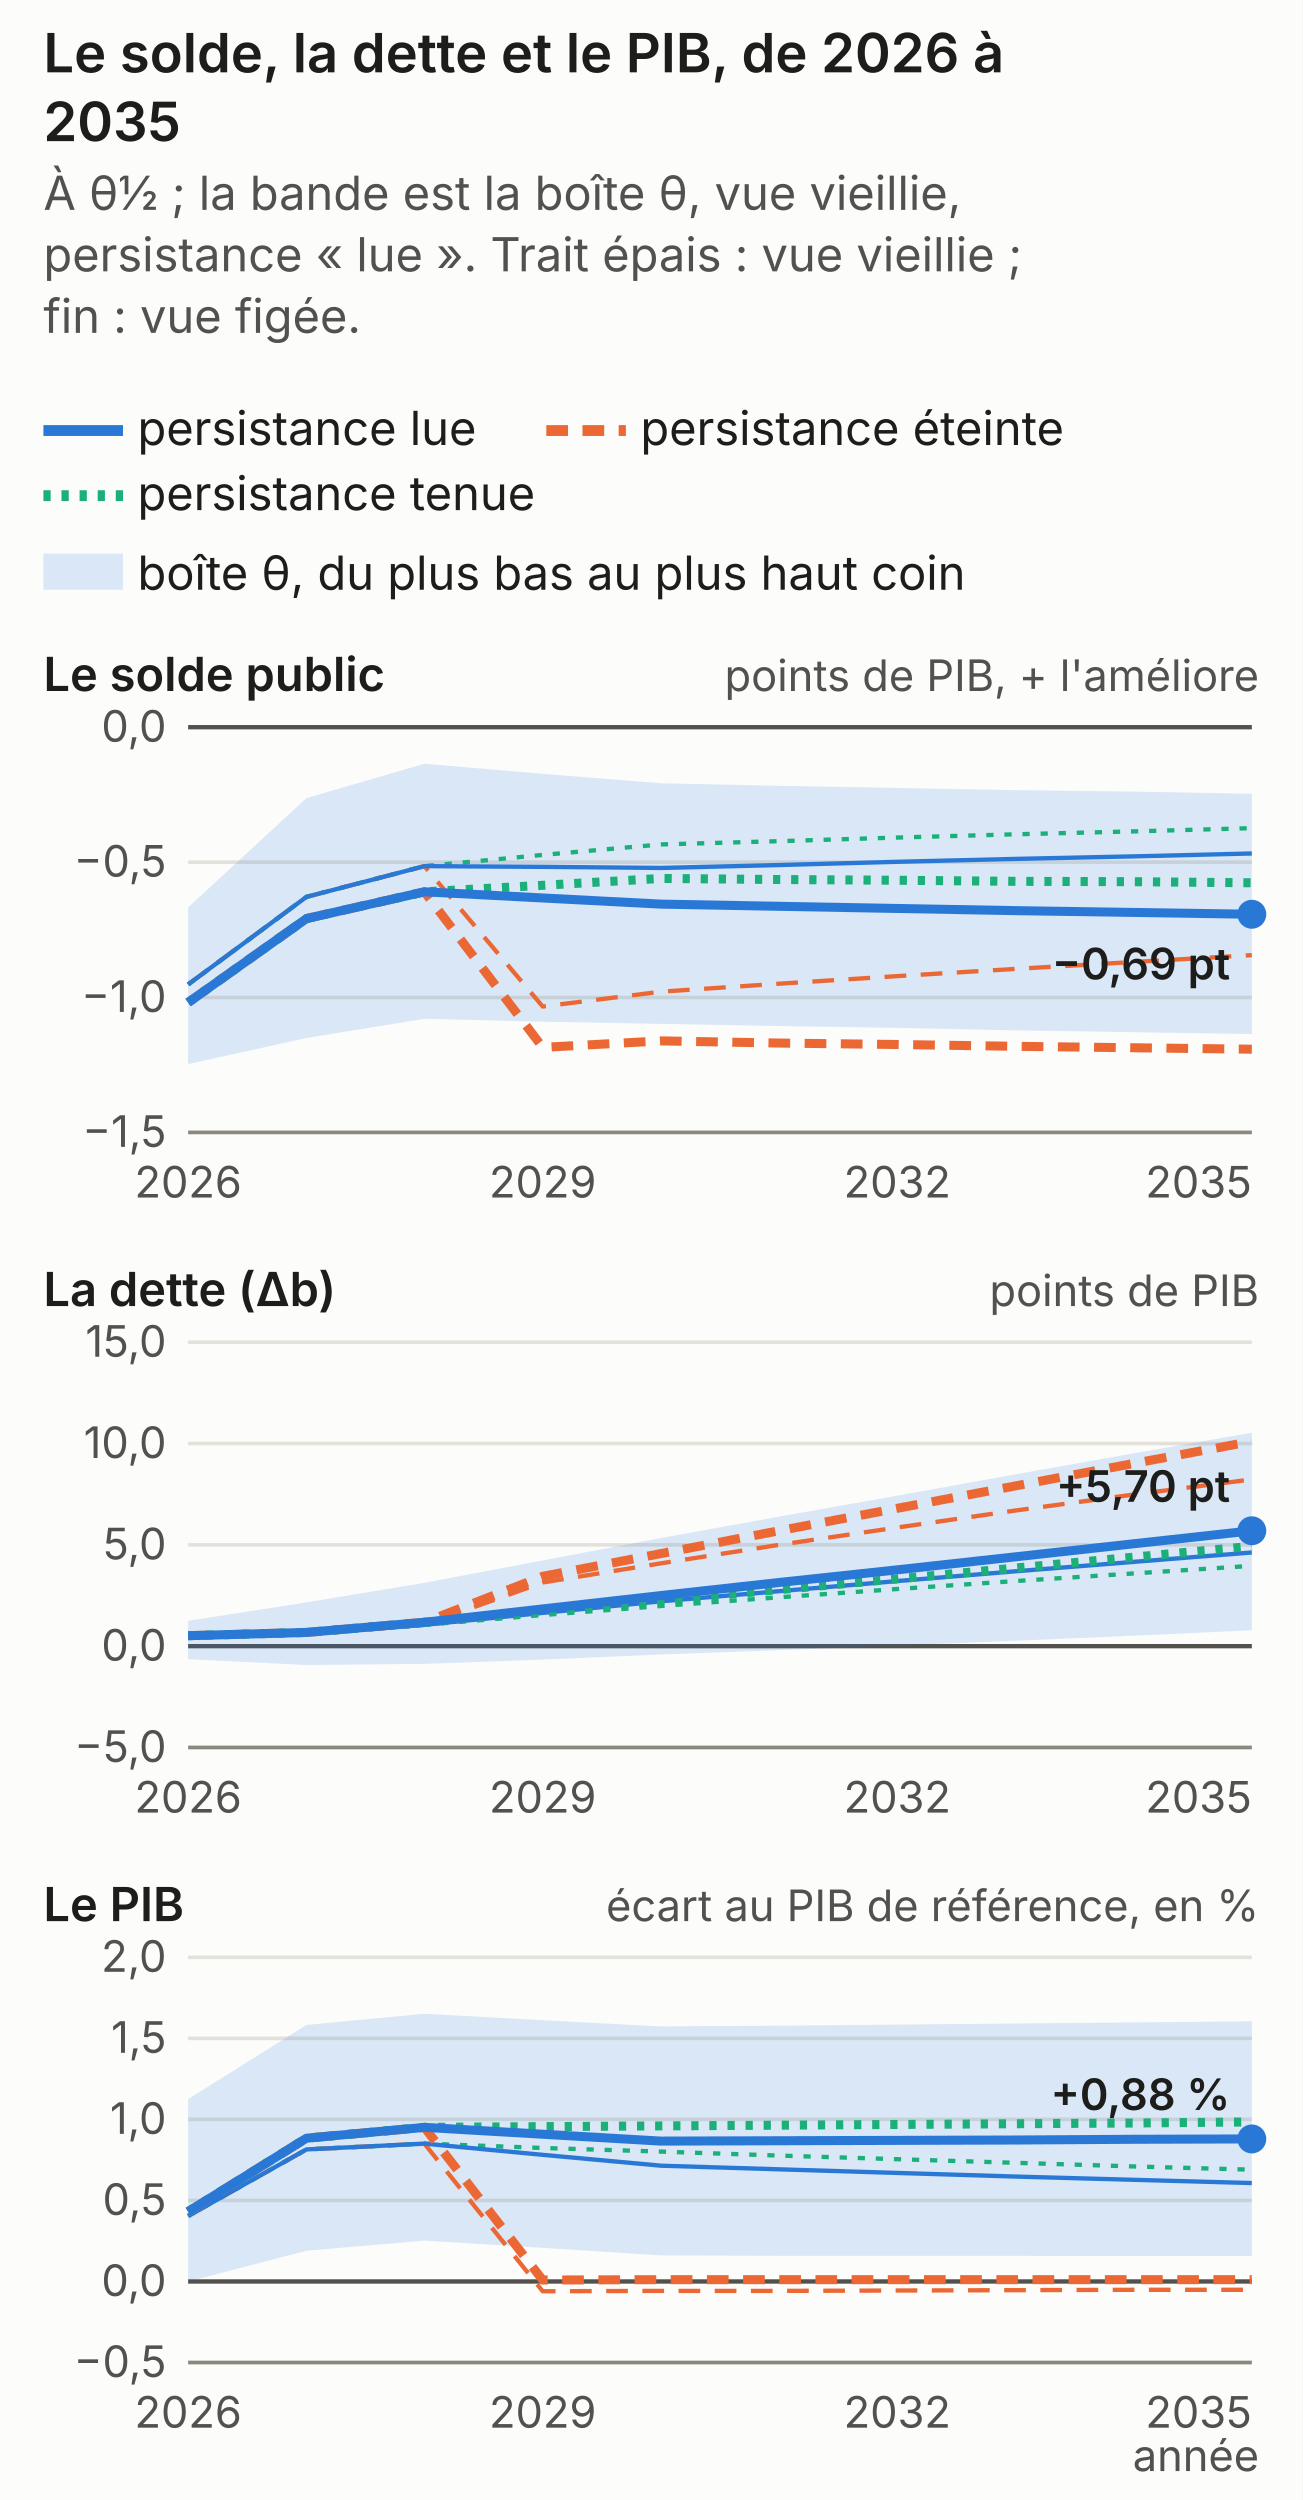
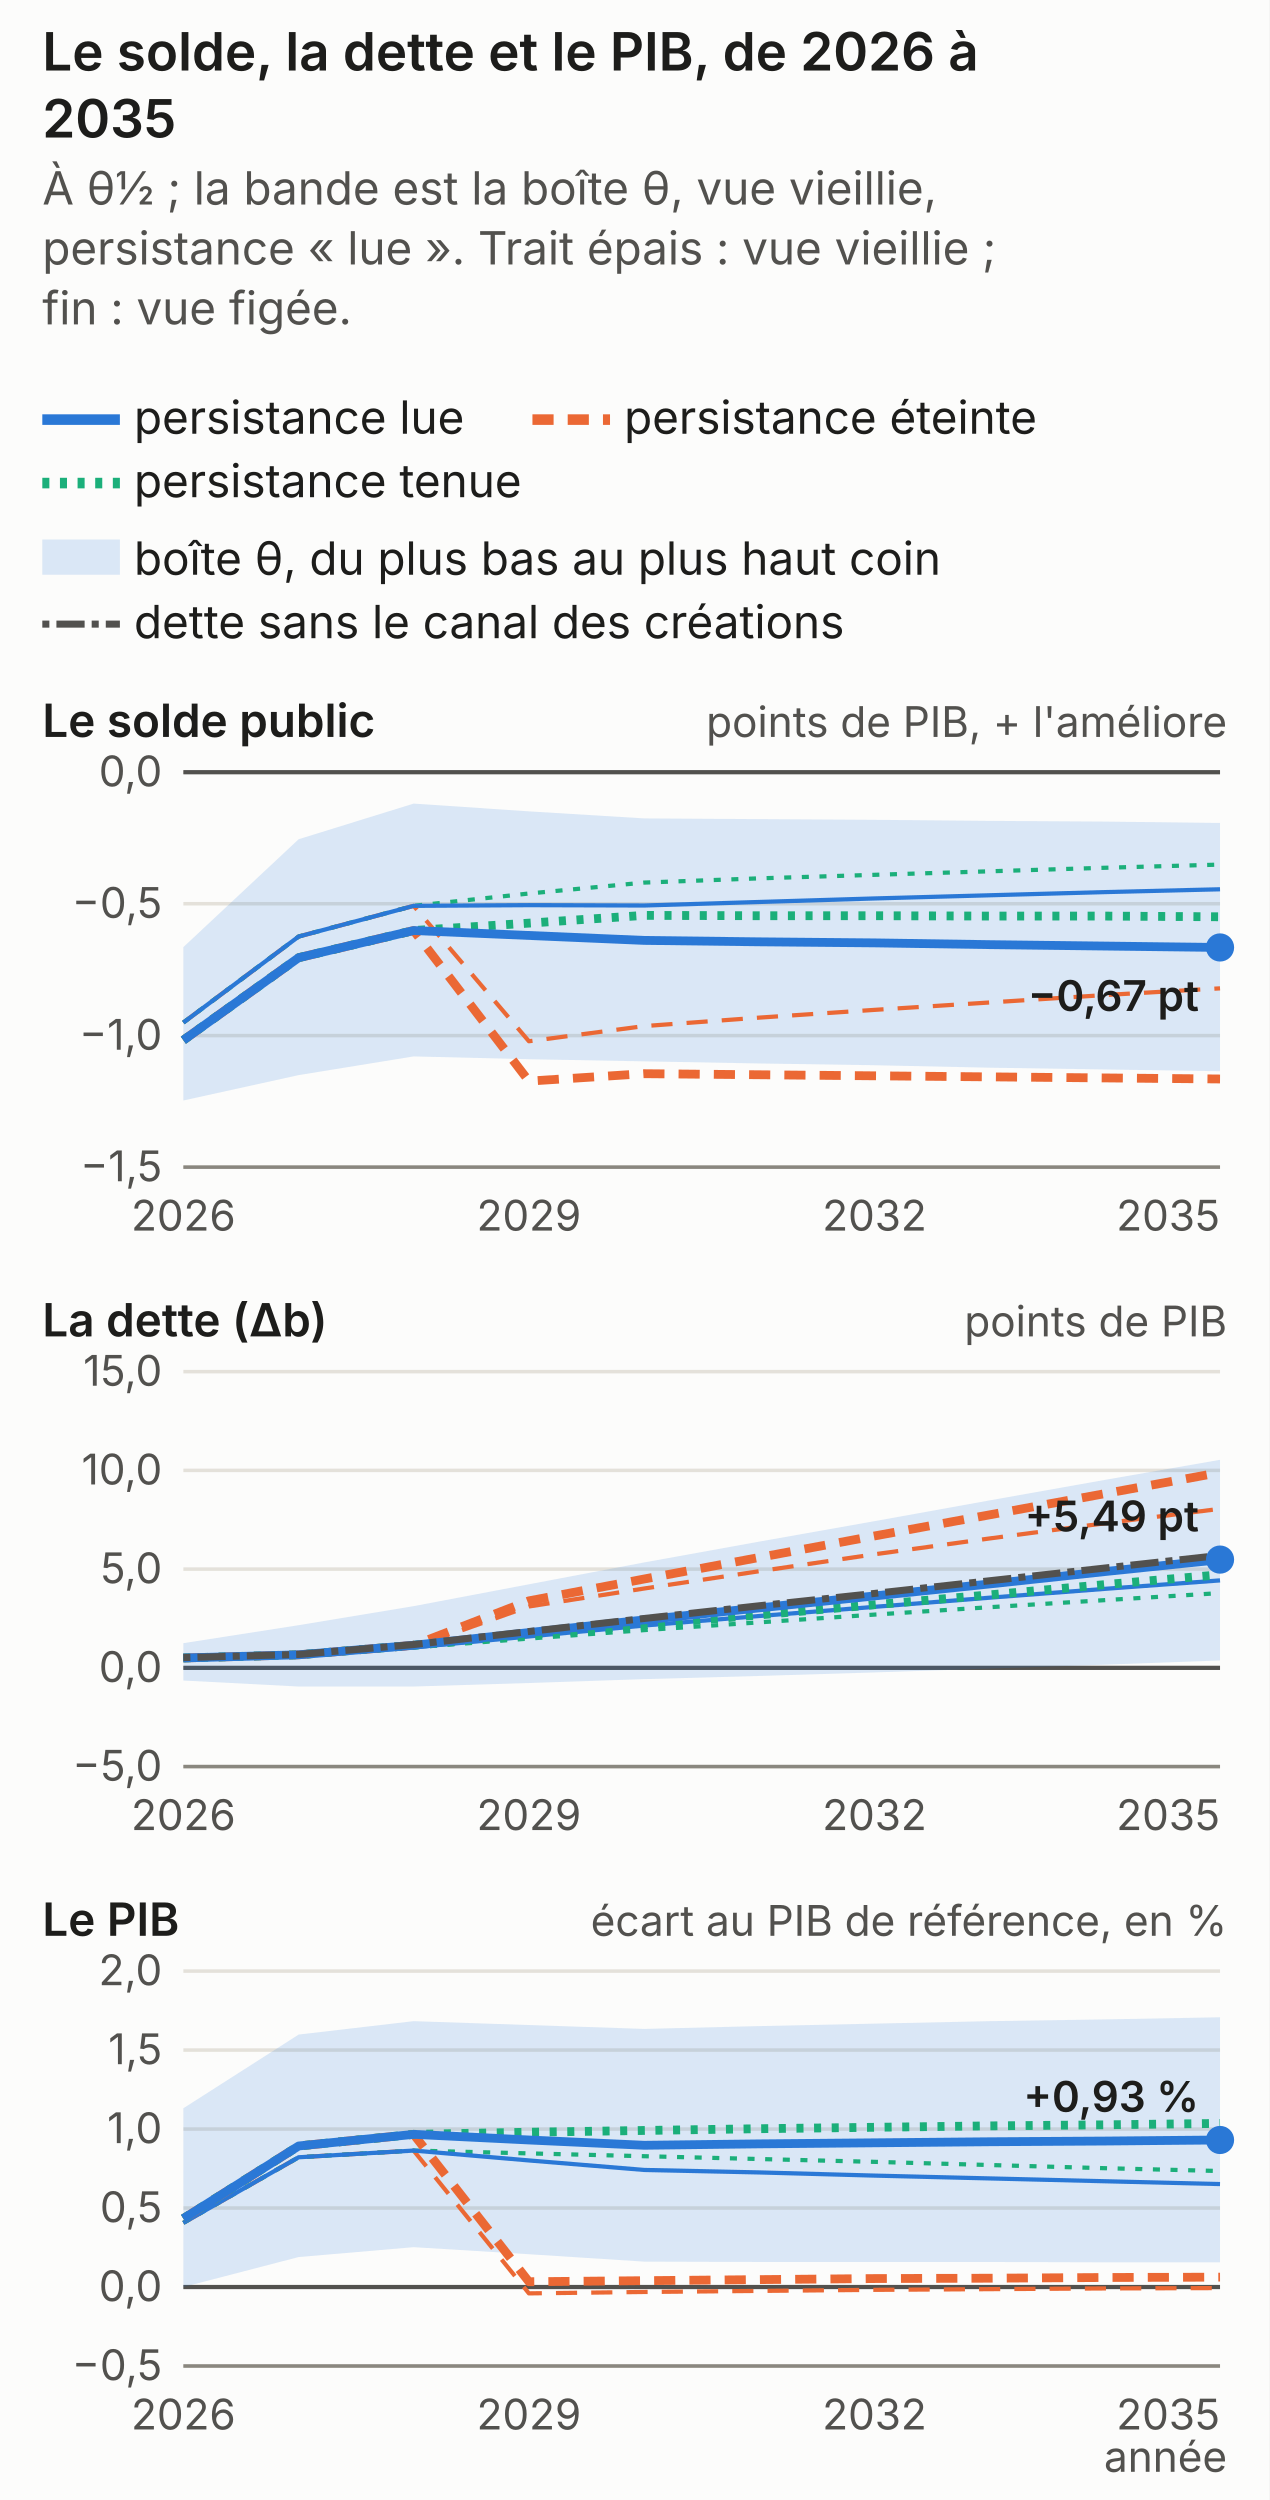
- <svg xmlns="http://www.w3.org/2000/svg" viewBox="0 0 360 691" width="360" height="691" role="img" aria-labelledby="pres2027_lisnard_programme-trajectoire-t pres2027_lisnard_programme-trajectoire-d" font-size="13">
+ <svg xmlns="http://www.w3.org/2000/svg" viewBox="0 0 360 709" width="360" height="709" role="img" aria-labelledby="pres2027_lisnard_programme-trajectoire-t pres2027_lisnard_programme-trajectoire-d" font-size="13">
  <style>.g-fond{fill:#fcfcfb}.g-encre{fill:#1d1d1b}.g-doux{fill:#52514e}
.g-axe{stroke:#8a877f}.g-grille{stroke:#e4e1da}.g-zero{stroke:#52514e}
.g-s1{stroke:#2a78d6}.g-s2{stroke:#eb6834}.g-s3{stroke:#1baf7a}.g-s4{stroke:#6250d6}
.g-f1{fill:#2a78d6}.g-f2{fill:#eb6834}.g-f3{fill:#1baf7a}.g-f4{fill:#6250d6}
.g-bande{fill:#2a78d6;fill-opacity:.16}.g-plus{fill:#2a78d6}.g-moins{fill:#e34948}
.g-total{fill:#52514e}.g-lien{stroke:#8a877f}.g-sur{fill:#ffffff}
@media (prefers-color-scheme: dark){
.g-fond{fill:#1a1a19}.g-encre{fill:#ece9e2}.g-doux{fill:#c3c2b7}
.g-axe{stroke:#8f8b80}.g-grille{stroke:#33322f}.g-zero{stroke:#c3c2b7}
.g-s1{stroke:#3987e5}.g-s2{stroke:#d95926}.g-s3{stroke:#199e70}.g-s4{stroke:#9085e9}
.g-f1{fill:#3987e5}.g-f2{fill:#d95926}.g-f3{fill:#199e70}.g-f4{fill:#9085e9}
.g-bande{fill:#3987e5;fill-opacity:.24}.g-plus{fill:#3987e5}.g-moins{fill:#e66767}
.g-total{fill:#6b6862}.g-lien{stroke:#8f8b80}}
text{font-family:system-ui,-apple-system,"Segoe UI",sans-serif}</style>
-   <rect class="g-fond" fill="#fcfcfb" x="0" y="0" width="360" height="691" />
+   <rect class="g-fond" fill="#fcfcfb" x="0" y="0" width="360" height="709" />
  <text class="g-encre" fill="#1d1d1b" x="12" y="20" text-anchor="start" font-size="15" font-weight="600">Le solde, la dette et le PIB, de 2026 à</text>
  <text class="g-encre" fill="#1d1d1b" x="12" y="39" text-anchor="start" font-size="15" font-weight="600">2035</text>
  <text class="g-doux" fill="#52514e" x="12" y="58" text-anchor="start">À θ½ ; la bande est la boîte θ, vue vieillie,</text>
  <text class="g-doux" fill="#52514e" x="12" y="75" text-anchor="start">persistance « lue ». Trait épais : vue vieillie ;</text>
  <text class="g-doux" fill="#52514e" x="12" y="92" text-anchor="start">fin : vue figée.</text>
  <line class="g-s1" stroke="#2a78d6" stroke-width="3" x1="12" y1="119" x2="34" y2="119" />
  <text class="g-encre" fill="#1d1d1b" x="38" y="123" text-anchor="start">persistance lue</text>
  <line class="g-s2" stroke="#eb6834" stroke-width="3" stroke-dasharray="6 4" x1="151" y1="119" x2="173" y2="119" />
  <text class="g-encre" fill="#1d1d1b" x="177" y="123" text-anchor="start">persistance éteinte</text>
  <line class="g-s3" stroke="#1baf7a" stroke-width="3" stroke-dasharray="2 3" x1="12" y1="137" x2="34" y2="137" />
  <text class="g-encre" fill="#1d1d1b" x="38" y="141" text-anchor="start">persistance tenue</text>
  <rect class="g-bande" fill="#2a78d6" fill-opacity=".16" x="12" y="153" width="22" height="10" />
  <text class="g-encre" fill="#1d1d1b" x="38" y="163" text-anchor="start">boîte θ, du plus bas au plus haut coin</text>
-   <text class="g-encre" fill="#1d1d1b" x="12" y="191" text-anchor="start" font-weight="600">Le solde public</text>
-   <text class="g-doux" fill="#52514e" x="348" y="191" text-anchor="end" font-size="12">points de PIB, + l'améliore</text>
-   <line class="g-grille" stroke="#e4e1da" stroke-width="1" x1="52" y1="313" x2="346" y2="313" />
-   <text class="g-doux" fill="#52514e" x="46" y="317" text-anchor="end" font-size="12">−1,5</text>
-   <line class="g-grille" stroke="#e4e1da" stroke-width="1" x1="52" y1="275.7" x2="346" y2="275.7" />
-   <text class="g-doux" fill="#52514e" x="46" y="279.7" text-anchor="end" font-size="12">−1,0</text>
-   <line class="g-grille" stroke="#e4e1da" stroke-width="1" x1="52" y1="238.3" x2="346" y2="238.3" />
-   <text class="g-doux" fill="#52514e" x="46" y="242.3" text-anchor="end" font-size="12">−0,5</text>
-   <line class="g-grille" stroke="#e4e1da" stroke-width="1" x1="52" y1="201" x2="346" y2="201" />
-   <text class="g-doux" fill="#52514e" x="46" y="205" text-anchor="end" font-size="12">0,0</text>
-   <line class="g-zero" stroke="#52514e" stroke-width="1.2" x1="52" y1="201" x2="346" y2="201" />
-   <polygon class="g-bande" fill="#2a78d6" fill-opacity=".16" points="52,250.8 84.7,220.6 117.3,211.1 150,213.9 182.7,216.5 215.3,217.2 248,217.8 280.7,218.4 313.3,218.8 346,219.4 346,285.8 313.3,285.3 280.7,284.8 248,284.1 215.3,283.6 182.7,283 150,282.4 117.3,281.6 84.7,286.9 52,294.1" />
-   <polyline class="g-s2" stroke="#eb6834" fill="none" stroke-width="1.2" stroke-dasharray="6 4" stroke-linejoin="round" points="52,272.1 84.7,247.9 117.3,239.4 150,278.2 182.7,274.1 215.3,271.9 248,269.8 280.7,267.8 313.3,265.9 346,264" />
-   <polyline class="g-s3" stroke="#1baf7a" fill="none" stroke-width="1.2" stroke-dasharray="2 3" stroke-linejoin="round" points="52,272.1 84.7,247.9 117.3,239.4 150,236.3 182.7,233.4 215.3,232.5 248,231.5 280.7,230.6 313.3,229.8 346,228.9" />
-   <polyline class="g-s1" stroke="#2a78d6" fill="none" stroke-width="1.2" stroke-linejoin="round" points="52,272.1 84.7,247.9 117.3,239.4 150,239.6 182.7,239.9 215.3,239.1 248,238.2 280.7,237.4 313.3,236.7 346,235.9" />
-   <polyline class="g-s2" stroke="#eb6834" fill="none" stroke-width="2.5" stroke-dasharray="6 4" stroke-linejoin="round" points="52,277.1 84.7,253.9 117.3,246.5 150,289.5 182.7,287.7 215.3,288.3 248,288.7 280.7,289.2 313.3,289.6 346,290" />
-   <polyline class="g-s3" stroke="#1baf7a" fill="none" stroke-width="2.5" stroke-dasharray="2 3" stroke-linejoin="round" points="52,277.1 84.7,253.9 117.3,246.5 150,244.7 182.7,242.8 215.3,243.1 248,243.3 280.7,243.6 313.3,243.7 346,244" />
-   <polyline class="g-s1" stroke="#2a78d6" fill="none" stroke-width="2.5" stroke-linejoin="round" points="52,277.1 84.7,253.9 117.3,246.5 150,248.2 182.7,249.9 215.3,250.5 248,251.1 280.7,251.7 313.3,252.2 346,252.7" />
-   <circle class="g-f1" fill="#2a78d6" cx="346" cy="252.7" r="4" />
-   <text class="g-encre" fill="#1d1d1b" x="340" y="270.7" text-anchor="end" font-size="12" font-weight="600">−0,69 pt</text>
-   <line class="g-axe" stroke="#8a877f" stroke-width="1" x1="52" y1="313" x2="346" y2="313" />
-   <text class="g-doux" fill="#52514e" x="52" y="331" text-anchor="middle" font-size="12">2026</text>
-   <text class="g-doux" fill="#52514e" x="150" y="331" text-anchor="middle" font-size="12">2029</text>
-   <text class="g-doux" fill="#52514e" x="248" y="331" text-anchor="middle" font-size="12">2032</text>
-   <text class="g-doux" fill="#52514e" x="346" y="331" text-anchor="end" font-size="12">2035</text>
-   <text class="g-encre" fill="#1d1d1b" x="12" y="361" text-anchor="start" font-weight="600">La dette (Δb)</text>
-   <text class="g-doux" fill="#52514e" x="348" y="361" text-anchor="end" font-size="12">points de PIB</text>
-   <line class="g-grille" stroke="#e4e1da" stroke-width="1" x1="52" y1="483" x2="346" y2="483" />
-   <text class="g-doux" fill="#52514e" x="46" y="487" text-anchor="end" font-size="12">−5,0</text>
-   <line class="g-grille" stroke="#e4e1da" stroke-width="1" x1="52" y1="455" x2="346" y2="455" />
-   <text class="g-doux" fill="#52514e" x="46" y="459" text-anchor="end" font-size="12">0,0</text>
-   <line class="g-grille" stroke="#e4e1da" stroke-width="1" x1="52" y1="427" x2="346" y2="427" />
-   <text class="g-doux" fill="#52514e" x="46" y="431" text-anchor="end" font-size="12">5,0</text>
-   <line class="g-grille" stroke="#e4e1da" stroke-width="1" x1="52" y1="399" x2="346" y2="399" />
-   <text class="g-doux" fill="#52514e" x="46" y="403" text-anchor="end" font-size="12">10,0</text>
-   <line class="g-grille" stroke="#e4e1da" stroke-width="1" x1="52" y1="371" x2="346" y2="371" />
-   <text class="g-doux" fill="#52514e" x="46" y="375" text-anchor="end" font-size="12">15,0</text>
-   <line class="g-zero" stroke="#52514e" stroke-width="1.2" x1="52" y1="455" x2="346" y2="455" />
-   <polygon class="g-bande" fill="#2a78d6" fill-opacity=".16" points="52,448 84.7,442.9 117.3,437.5 150,431.3 182.7,425.1 215.3,419.2 248,413.4 280.7,407.5 313.3,401.7 346,396 346,450.6 313.3,452.1 280.7,453.5 248,454.8 215.3,456.1 182.7,457.3 150,458.7 117.3,459.9 84.7,460.2 52,458.6" />
-   <polyline class="g-s2" stroke="#eb6834" fill="none" stroke-width="1.2" stroke-dasharray="6 4" stroke-linejoin="round" points="52,452.3 84.7,451.6 117.3,449.1 150,437.4 182.7,432.1 215.3,427 248,422.2 280.7,417.5 313.3,413.1 346,408.9" />
-   <polyline class="g-s3" stroke="#1baf7a" fill="none" stroke-width="1.2" stroke-dasharray="2 3" stroke-linejoin="round" points="52,452.3 84.7,451.6 117.3,449.1 150,446.4 182.7,443.9 215.3,441.5 248,439.2 280.7,437 313.3,434.9 346,432.8" />
-   <polyline class="g-s1" stroke="#2a78d6" fill="none" stroke-width="1.2" stroke-linejoin="round" points="52,452.3 84.7,451.6 117.3,449.1 150,445.8 182.7,442.6 215.3,439.8 248,437 280.7,434.3 313.3,431.7 346,429.1" />
-   <polyline class="g-s2" stroke="#eb6834" fill="none" stroke-width="2.5" stroke-dasharray="6 4" stroke-linejoin="round" points="52,452.1 84.7,451.2 117.3,448.4 150,435.7 182.7,429.4 215.3,423.1 248,416.9 280.7,410.7 313.3,404.5 346,398.4" />
-   <polyline class="g-s3" stroke="#1baf7a" fill="none" stroke-width="2.5" stroke-dasharray="2 3" stroke-linejoin="round" points="52,452.1 84.7,451.2 117.3,448.4 150,445.3 182.7,442.4 215.3,439.4 248,436.4 280.7,433.4 313.3,430.4 346,427.4" />
-   <polyline class="g-s1" stroke="#2a78d6" fill="none" stroke-width="2.5" stroke-linejoin="round" points="52,452.1 84.7,451.2 117.3,448.4 150,444.7 182.7,441 215.3,437.4 248,433.9 280.7,430.3 313.3,426.7 346,423.1" />
-   <circle class="g-f1" fill="#2a78d6" cx="346" cy="423.1" r="4" />
-   <text class="g-encre" fill="#1d1d1b" x="340" y="415.1" text-anchor="end" font-size="12" font-weight="600">+5,70 pt</text>
-   <line class="g-axe" stroke="#8a877f" stroke-width="1" x1="52" y1="483" x2="346" y2="483" />
-   <text class="g-doux" fill="#52514e" x="52" y="501" text-anchor="middle" font-size="12">2026</text>
-   <text class="g-doux" fill="#52514e" x="150" y="501" text-anchor="middle" font-size="12">2029</text>
-   <text class="g-doux" fill="#52514e" x="248" y="501" text-anchor="middle" font-size="12">2032</text>
-   <text class="g-doux" fill="#52514e" x="346" y="501" text-anchor="end" font-size="12">2035</text>
-   <text class="g-encre" fill="#1d1d1b" x="12" y="531" text-anchor="start" font-weight="600">Le PIB</text>
-   <text class="g-doux" fill="#52514e" x="348" y="531" text-anchor="end" font-size="12">écart au PIB de référence, en %</text>
-   <line class="g-grille" stroke="#e4e1da" stroke-width="1" x1="52" y1="653" x2="346" y2="653" />
-   <text class="g-doux" fill="#52514e" x="46" y="657" text-anchor="end" font-size="12">−0,5</text>
-   <line class="g-grille" stroke="#e4e1da" stroke-width="1" x1="52" y1="630.6" x2="346" y2="630.6" />
-   <text class="g-doux" fill="#52514e" x="46" y="634.6" text-anchor="end" font-size="12">0,0</text>
-   <line class="g-grille" stroke="#e4e1da" stroke-width="1" x1="52" y1="608.2" x2="346" y2="608.2" />
-   <text class="g-doux" fill="#52514e" x="46" y="612.2" text-anchor="end" font-size="12">0,5</text>
-   <line class="g-grille" stroke="#e4e1da" stroke-width="1" x1="52" y1="585.8" x2="346" y2="585.8" />
-   <text class="g-doux" fill="#52514e" x="46" y="589.8" text-anchor="end" font-size="12">1,0</text>
-   <line class="g-grille" stroke="#e4e1da" stroke-width="1" x1="52" y1="563.4" x2="346" y2="563.4" />
-   <text class="g-doux" fill="#52514e" x="46" y="567.4" text-anchor="end" font-size="12">1,5</text>
-   <line class="g-grille" stroke="#e4e1da" stroke-width="1" x1="52" y1="541" x2="346" y2="541" />
-   <text class="g-doux" fill="#52514e" x="46" y="545" text-anchor="end" font-size="12">2,0</text>
-   <line class="g-zero" stroke="#52514e" stroke-width="1.2" x1="52" y1="630.6" x2="346" y2="630.6" />
-   <polygon class="g-bande" fill="#2a78d6" fill-opacity=".16" points="52,580.2 84.7,559.7 117.3,556.6 150,558.4 182.7,560.1 215.3,559.9 248,559.6 280.7,559.3 313.3,559 346,558.7 346,623.6 313.3,623.6 280.7,623.5 248,623.5 215.3,623.5 182.7,623.4 150,621.3 117.3,619.3 84.7,622.1 52,630.6" />
-   <polyline class="g-s2" stroke="#eb6834" fill="none" stroke-width="1.2" stroke-dasharray="6 4" stroke-linejoin="round" points="52,612.5 84.7,594.1 117.3,592.5 150,633.3 182.7,633.2 215.3,633.2 248,633.1 280.7,633 313.3,632.9 346,632.9" />
-   <polyline class="g-s3" stroke="#1baf7a" fill="none" stroke-width="1.2" stroke-dasharray="2 3" stroke-linejoin="round" points="52,612.5 84.7,594.1 117.3,592.5 150,593.7 182.7,594.7 215.3,595.8 248,596.8 280.7,597.8 313.3,598.8 346,599.7" />
-   <polyline class="g-s1" stroke="#2a78d6" fill="none" stroke-width="1.2" stroke-linejoin="round" points="52,612.5 84.7,594.1 117.3,592.5 150,595.6 182.7,598.6 215.3,599.6 248,600.6 280.7,601.6 313.3,602.5 346,603.4" />
-   <polyline class="g-s2" stroke="#eb6834" fill="none" stroke-width="2.5" stroke-dasharray="6 4" stroke-linejoin="round" points="52,611.3 84.7,591 117.3,588 150,630.2 182.7,630.1 215.3,630.1 248,630.1 280.7,630.1 313.3,630.1 346,630.1" />
-   <polyline class="g-s3" stroke="#1baf7a" fill="none" stroke-width="2.5" stroke-dasharray="2 3" stroke-linejoin="round" points="52,611.3 84.7,591 117.3,588 150,587.8 182.7,587.6 215.3,587.4 248,587.2 280.7,587 313.3,586.8 346,586.5" />
-   <polyline class="g-s1" stroke="#2a78d6" fill="none" stroke-width="2.5" stroke-linejoin="round" points="52,611.3 84.7,591 117.3,588 150,589.9 182.7,591.8 215.3,591.7 248,591.6 280.7,591.5 313.3,591.3 346,591.2" />
-   <circle class="g-f1" fill="#2a78d6" cx="346" cy="591.2" r="4" />
-   <text class="g-encre" fill="#1d1d1b" x="340" y="583.2" text-anchor="end" font-size="12" font-weight="600">+0,88 %</text>
-   <line class="g-axe" stroke="#8a877f" stroke-width="1" x1="52" y1="653" x2="346" y2="653" />
-   <text class="g-doux" fill="#52514e" x="52" y="671" text-anchor="middle" font-size="12">2026</text>
-   <text class="g-doux" fill="#52514e" x="150" y="671" text-anchor="middle" font-size="12">2029</text>
-   <text class="g-doux" fill="#52514e" x="248" y="671" text-anchor="middle" font-size="12">2032</text>
-   <text class="g-doux" fill="#52514e" x="346" y="671" text-anchor="end" font-size="12">2035</text>
-   <text class="g-doux" fill="#52514e" x="348" y="683" text-anchor="end" font-size="12">année</text>
+   <line class="g-zero" stroke="#52514e" stroke-width="2" stroke-dasharray="2 2 8 2" x1="12" y1="177" x2="34" y2="177" />
+   <text class="g-encre" fill="#1d1d1b" x="38" y="181" text-anchor="start">dette sans le canal des créations</text>
+   <text class="g-encre" fill="#1d1d1b" x="12" y="209" text-anchor="start" font-weight="600">Le solde public</text>
+   <text class="g-doux" fill="#52514e" x="348" y="209" text-anchor="end" font-size="12">points de PIB, + l'améliore</text>
+   <line class="g-grille" stroke="#e4e1da" stroke-width="1" x1="52" y1="331" x2="346" y2="331" />
+   <text class="g-doux" fill="#52514e" x="46" y="335" text-anchor="end" font-size="12">−1,5</text>
+   <line class="g-grille" stroke="#e4e1da" stroke-width="1" x1="52" y1="293.7" x2="346" y2="293.7" />
+   <text class="g-doux" fill="#52514e" x="46" y="297.7" text-anchor="end" font-size="12">−1,0</text>
+   <line class="g-grille" stroke="#e4e1da" stroke-width="1" x1="52" y1="256.3" x2="346" y2="256.3" />
+   <text class="g-doux" fill="#52514e" x="46" y="260.3" text-anchor="end" font-size="12">−0,5</text>
+   <line class="g-grille" stroke="#e4e1da" stroke-width="1" x1="52" y1="219" x2="346" y2="219" />
+   <text class="g-doux" fill="#52514e" x="46" y="223" text-anchor="end" font-size="12">0,0</text>
+   <line class="g-zero" stroke="#52514e" stroke-width="1.2" x1="52" y1="219" x2="346" y2="219" />
+   <polygon class="g-bande" fill="#2a78d6" fill-opacity=".16" points="52,268.6 84.7,238 117.3,227.9 150,230.1 182.7,232.1 215.3,232.3 248,232.5 280.7,232.8 313.3,233 346,233.4 346,303.8 313.3,303.3 280.7,302.8 248,302.1 215.3,301.6 182.7,301 150,300.4 117.3,299.6 84.7,304.9 52,312.1" />
+   <polyline class="g-s2" stroke="#eb6834" fill="none" stroke-width="1.2" stroke-dasharray="6 4" stroke-linejoin="round" points="52,290 84.7,265.6 117.3,256.9 150,295.3 182.7,291 215.3,288.6 248,286.4 280.7,284.3 313.3,282.2 346,280.3" />
+   <polyline class="g-s3" stroke="#1baf7a" fill="none" stroke-width="1.2" stroke-dasharray="2 3" stroke-linejoin="round" points="52,290 84.7,265.6 117.3,256.9 150,253.4 182.7,250.3 215.3,249.1 248,248.1 280.7,247.1 313.3,246.1 346,245.2" />
+   <polyline class="g-s1" stroke="#2a78d6" fill="none" stroke-width="1.2" stroke-linejoin="round" points="52,290 84.7,265.6 117.3,256.9 150,256.7 182.7,256.8 215.3,255.8 248,254.8 280.7,253.9 313.3,253 346,252.2" />
+   <polyline class="g-s2" stroke="#eb6834" fill="none" stroke-width="2.5" stroke-dasharray="6 4" stroke-linejoin="round" points="52,295 84.7,271.6 117.3,263.9 150,306.6 182.7,304.5 215.3,304.8 248,305.1 280.7,305.4 313.3,305.7 346,306" />
+   <polyline class="g-s3" stroke="#1baf7a" fill="none" stroke-width="2.5" stroke-dasharray="2 3" stroke-linejoin="round" points="52,295 84.7,271.6 117.3,263.9 150,261.8 182.7,259.6 215.3,259.7 248,259.7 280.7,259.8 313.3,259.8 346,260" />
+   <polyline class="g-s1" stroke="#2a78d6" fill="none" stroke-width="2.5" stroke-linejoin="round" points="52,295 84.7,271.6 117.3,263.9 150,265.3 182.7,266.7 215.3,267.1 248,267.4 280.7,267.9 313.3,268.3 346,268.7" />
+   <circle class="g-f1" fill="#2a78d6" cx="346" cy="268.7" r="4" />
+   <text class="g-encre" fill="#1d1d1b" x="340" y="286.7" text-anchor="end" font-size="12" font-weight="600">−0,67 pt</text>
+   <line class="g-axe" stroke="#8a877f" stroke-width="1" x1="52" y1="331" x2="346" y2="331" />
+   <text class="g-doux" fill="#52514e" x="52" y="349" text-anchor="middle" font-size="12">2026</text>
+   <text class="g-doux" fill="#52514e" x="150" y="349" text-anchor="middle" font-size="12">2029</text>
+   <text class="g-doux" fill="#52514e" x="248" y="349" text-anchor="middle" font-size="12">2032</text>
+   <text class="g-doux" fill="#52514e" x="346" y="349" text-anchor="end" font-size="12">2035</text>
+   <text class="g-encre" fill="#1d1d1b" x="12" y="379" text-anchor="start" font-weight="600">La dette (Δb)</text>
+   <text class="g-doux" fill="#52514e" x="348" y="379" text-anchor="end" font-size="12">points de PIB</text>
+   <line class="g-grille" stroke="#e4e1da" stroke-width="1" x1="52" y1="501" x2="346" y2="501" />
+   <text class="g-doux" fill="#52514e" x="46" y="505" text-anchor="end" font-size="12">−5,0</text>
+   <line class="g-grille" stroke="#e4e1da" stroke-width="1" x1="52" y1="473" x2="346" y2="473" />
+   <text class="g-doux" fill="#52514e" x="46" y="477" text-anchor="end" font-size="12">0,0</text>
+   <line class="g-grille" stroke="#e4e1da" stroke-width="1" x1="52" y1="445" x2="346" y2="445" />
+   <text class="g-doux" fill="#52514e" x="46" y="449" text-anchor="end" font-size="12">5,0</text>
+   <line class="g-grille" stroke="#e4e1da" stroke-width="1" x1="52" y1="417" x2="346" y2="417" />
+   <text class="g-doux" fill="#52514e" x="46" y="421" text-anchor="end" font-size="12">10,0</text>
+   <line class="g-grille" stroke="#e4e1da" stroke-width="1" x1="52" y1="389" x2="346" y2="389" />
+   <text class="g-doux" fill="#52514e" x="46" y="393" text-anchor="end" font-size="12">15,0</text>
+   <line class="g-zero" stroke="#52514e" stroke-width="1.2" x1="52" y1="473" x2="346" y2="473" />
+   <polygon class="g-bande" fill="#2a78d6" fill-opacity=".16" points="52,466 84.7,460.9 117.3,455.5 150,449.3 182.7,443.1 215.3,437.2 248,431.4 280.7,425.5 313.3,419.7 346,414 346,470.9 313.3,472.1 280.7,473.2 248,474.3 215.3,475.3 182.7,476.2 150,477.3 117.3,478.3 84.7,478.3 52,476.6" />
+   <polyline class="g-s2" stroke="#eb6834" fill="none" stroke-width="1.2" stroke-dasharray="6 4" stroke-linejoin="round" points="52,470.3 84.7,469.7 117.3,467.2 150,455.6 182.7,450.5 215.3,445.6 248,440.8 280.7,436.3 313.3,432 346,427.9" />
+   <polyline class="g-s3" stroke="#1baf7a" fill="none" stroke-width="1.2" stroke-dasharray="2 3" stroke-linejoin="round" points="52,470.3 84.7,469.7 117.3,467.2 150,464.7 182.7,462.3 215.3,460.1 248,457.9 280.7,455.8 313.3,453.8 346,451.8" />
+   <polyline class="g-s1" stroke="#2a78d6" fill="none" stroke-width="1.2" stroke-linejoin="round" points="52,470.3 84.7,469.7 117.3,467.2 150,464.1 182.7,461 215.3,458.3 248,455.7 280.7,453.1 313.3,450.6 346,448.2" />
+   <polyline class="g-s2" stroke="#eb6834" fill="none" stroke-width="2.5" stroke-dasharray="6 4" stroke-linejoin="round" points="52,470.2 84.7,469.3 117.3,466.6 150,454 182.7,447.8 215.3,441.7 248,435.6 280.7,429.6 313.3,423.6 346,417.6" />
+   <polyline class="g-s3" stroke="#1baf7a" fill="none" stroke-width="2.5" stroke-dasharray="2 3" stroke-linejoin="round" points="52,470.2 84.7,469.3 117.3,466.6 150,463.6 182.7,460.8 215.3,458 248,455.1 280.7,452.3 313.3,449.4 346,446.6" />
+   <polyline class="g-s1" stroke="#2a78d6" fill="none" stroke-width="2.5" stroke-linejoin="round" points="52,470.2 84.7,469.3 117.3,466.6 150,463 182.7,459.4 215.3,456 248,452.6 280.7,449.2 313.3,445.7 346,442.3" />
+   <polyline class="g-zero" stroke="#52514e" fill="none" stroke-width="2" stroke-dasharray="2 2 8 2" points="52,470.1 84.7,469.2 117.3,466.4 150,462.7 182.7,459 215.3,455.4 248,451.9 280.7,448.3 313.3,444.7 346,441.1" />
+   <circle class="g-f1" fill="#2a78d6" cx="346" cy="442.3" r="4" />
+   <text class="g-encre" fill="#1d1d1b" x="340" y="434.3" text-anchor="end" font-size="12" font-weight="600">+5,49 pt</text>
+   <line class="g-axe" stroke="#8a877f" stroke-width="1" x1="52" y1="501" x2="346" y2="501" />
+   <text class="g-doux" fill="#52514e" x="52" y="519" text-anchor="middle" font-size="12">2026</text>
+   <text class="g-doux" fill="#52514e" x="150" y="519" text-anchor="middle" font-size="12">2029</text>
+   <text class="g-doux" fill="#52514e" x="248" y="519" text-anchor="middle" font-size="12">2032</text>
+   <text class="g-doux" fill="#52514e" x="346" y="519" text-anchor="end" font-size="12">2035</text>
+   <text class="g-encre" fill="#1d1d1b" x="12" y="549" text-anchor="start" font-weight="600">Le PIB</text>
+   <text class="g-doux" fill="#52514e" x="348" y="549" text-anchor="end" font-size="12">écart au PIB de référence, en %</text>
+   <line class="g-grille" stroke="#e4e1da" stroke-width="1" x1="52" y1="671" x2="346" y2="671" />
+   <text class="g-doux" fill="#52514e" x="46" y="675" text-anchor="end" font-size="12">−0,5</text>
+   <line class="g-grille" stroke="#e4e1da" stroke-width="1" x1="52" y1="648.6" x2="346" y2="648.6" />
+   <text class="g-doux" fill="#52514e" x="46" y="652.6" text-anchor="end" font-size="12">0,0</text>
+   <line class="g-grille" stroke="#e4e1da" stroke-width="1" x1="52" y1="626.2" x2="346" y2="626.2" />
+   <text class="g-doux" fill="#52514e" x="46" y="630.2" text-anchor="end" font-size="12">0,5</text>
+   <line class="g-grille" stroke="#e4e1da" stroke-width="1" x1="52" y1="603.8" x2="346" y2="603.8" />
+   <text class="g-doux" fill="#52514e" x="46" y="607.8" text-anchor="end" font-size="12">1,0</text>
+   <line class="g-grille" stroke="#e4e1da" stroke-width="1" x1="52" y1="581.4" x2="346" y2="581.4" />
+   <text class="g-doux" fill="#52514e" x="46" y="585.4" text-anchor="end" font-size="12">1,5</text>
+   <line class="g-grille" stroke="#e4e1da" stroke-width="1" x1="52" y1="559" x2="346" y2="559" />
+   <text class="g-doux" fill="#52514e" x="46" y="563" text-anchor="end" font-size="12">2,0</text>
+   <line class="g-zero" stroke="#52514e" stroke-width="1.2" x1="52" y1="648.6" x2="346" y2="648.6" />
+   <polygon class="g-bande" fill="#2a78d6" fill-opacity=".16" points="52,597.9 84.7,577 117.3,573.2 150,574.3 182.7,575.4 215.3,574.6 248,573.9 280.7,573.2 313.3,572.7 346,572.1 346,641.6 313.3,641.6 280.7,641.5 248,641.5 215.3,641.5 182.7,641.4 150,639.3 117.3,637.3 84.7,640.1 52,648.6" />
+   <polyline class="g-s2" stroke="#eb6834" fill="none" stroke-width="1.2" stroke-dasharray="6 4" stroke-linejoin="round" points="52,630.4 84.7,611.8 117.3,609.9 150,650.4 182.7,650 215.3,649.7 248,649.4 280.7,649.2 313.3,649 346,648.9" />
+   <polyline class="g-s3" stroke="#1baf7a" fill="none" stroke-width="1.2" stroke-dasharray="2 3" stroke-linejoin="round" points="52,630.4 84.7,611.8 117.3,609.9 150,610.7 182.7,611.5 215.3,612.3 248,613.1 280.7,614 313.3,614.9 346,615.7" />
+   <polyline class="g-s1" stroke="#2a78d6" fill="none" stroke-width="1.2" stroke-linejoin="round" points="52,630.4 84.7,611.8 117.3,609.9 150,612.7 182.7,615.4 215.3,616.1 248,617 280.7,617.8 313.3,618.6 346,619.4" />
+   <polyline class="g-s2" stroke="#eb6834" fill="none" stroke-width="2.5" stroke-dasharray="6 4" stroke-linejoin="round" points="52,629.2 84.7,608.6 117.3,605.3 150,647.1 182.7,646.8 215.3,646.5 248,646.2 280.7,646.1 313.3,645.9 346,645.8" />
+   <polyline class="g-s3" stroke="#1baf7a" fill="none" stroke-width="2.5" stroke-dasharray="2 3" stroke-linejoin="round" points="52,629.2 84.7,608.6 117.3,605.3 150,604.7 182.7,604.2 215.3,603.7 248,603.3 280.7,602.9 313.3,602.6 346,602.2" />
+   <polyline class="g-s1" stroke="#2a78d6" fill="none" stroke-width="2.5" stroke-linejoin="round" points="52,629.2 84.7,608.6 117.3,605.3 150,606.9 182.7,608.4 215.3,608 248,607.7 280.7,607.4 313.3,607.2 346,606.9" />
+   <circle class="g-f1" fill="#2a78d6" cx="346" cy="606.9" r="4" />
+   <text class="g-encre" fill="#1d1d1b" x="340" y="598.9" text-anchor="end" font-size="12" font-weight="600">+0,93 %</text>
+   <line class="g-axe" stroke="#8a877f" stroke-width="1" x1="52" y1="671" x2="346" y2="671" />
+   <text class="g-doux" fill="#52514e" x="52" y="689" text-anchor="middle" font-size="12">2026</text>
+   <text class="g-doux" fill="#52514e" x="150" y="689" text-anchor="middle" font-size="12">2029</text>
+   <text class="g-doux" fill="#52514e" x="248" y="689" text-anchor="middle" font-size="12">2032</text>
+   <text class="g-doux" fill="#52514e" x="346" y="689" text-anchor="end" font-size="12">2035</text>
+   <text class="g-doux" fill="#52514e" x="348" y="701" text-anchor="end" font-size="12">année</text>
</svg>
